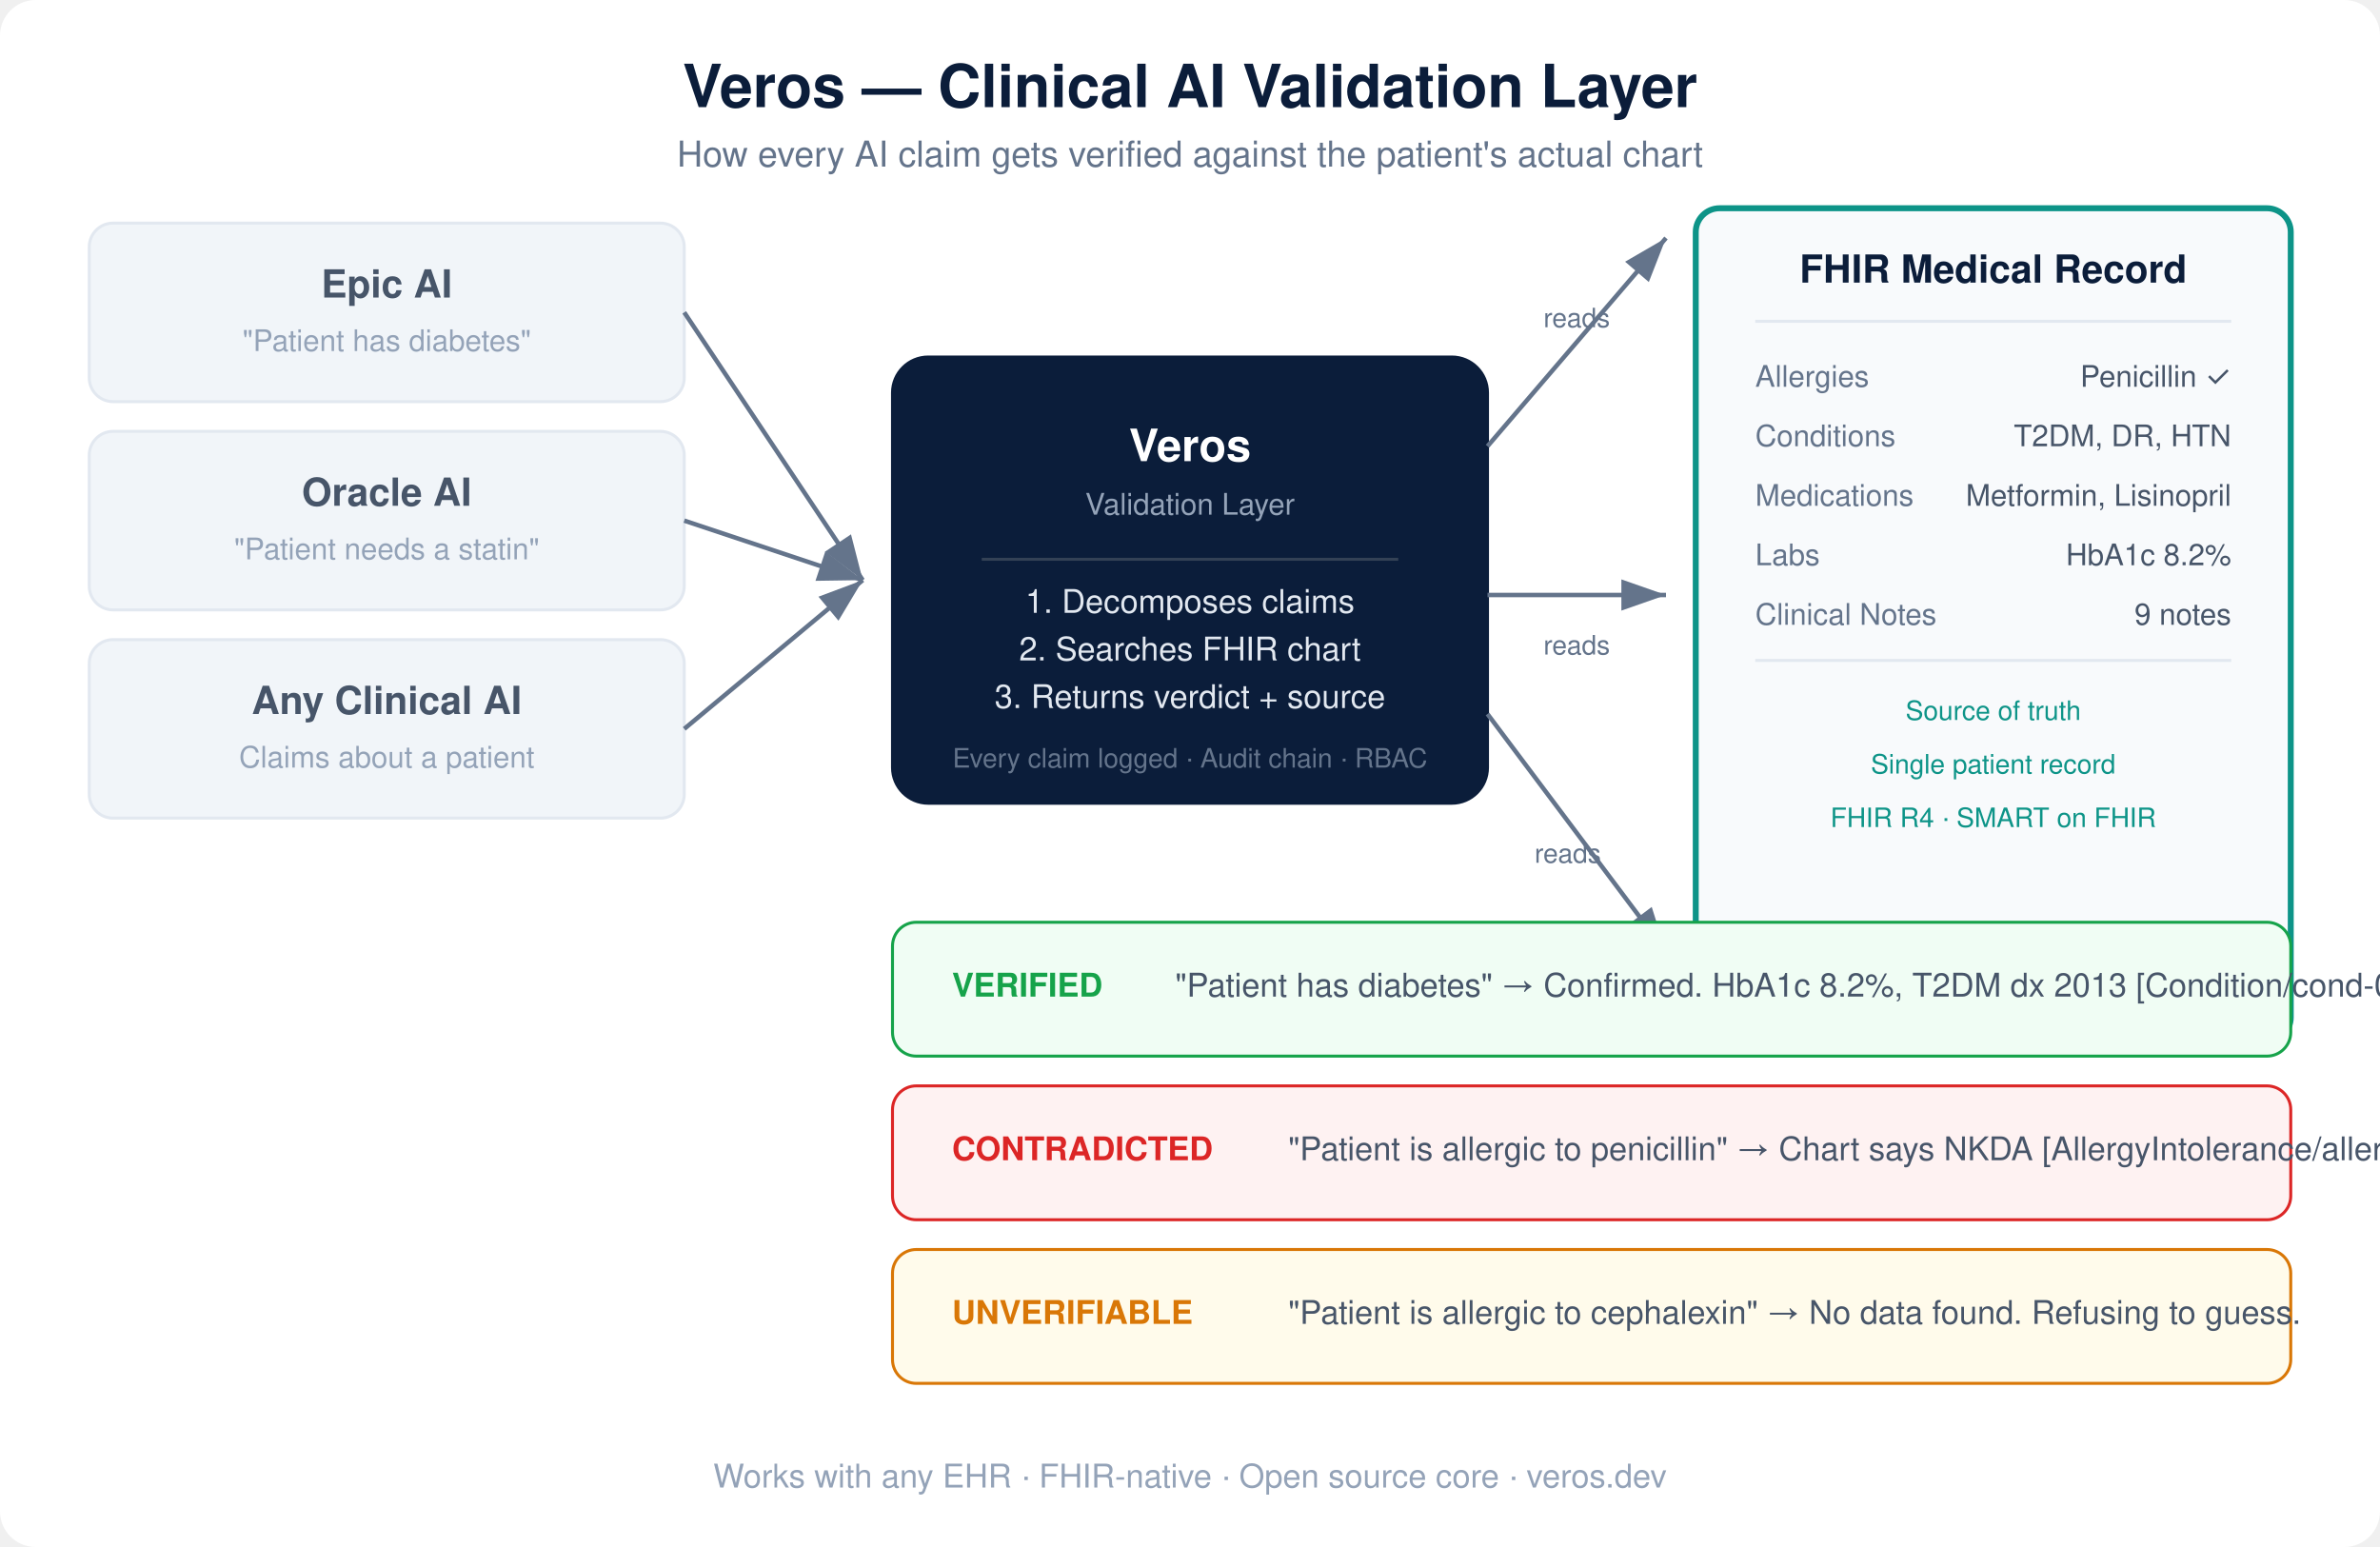
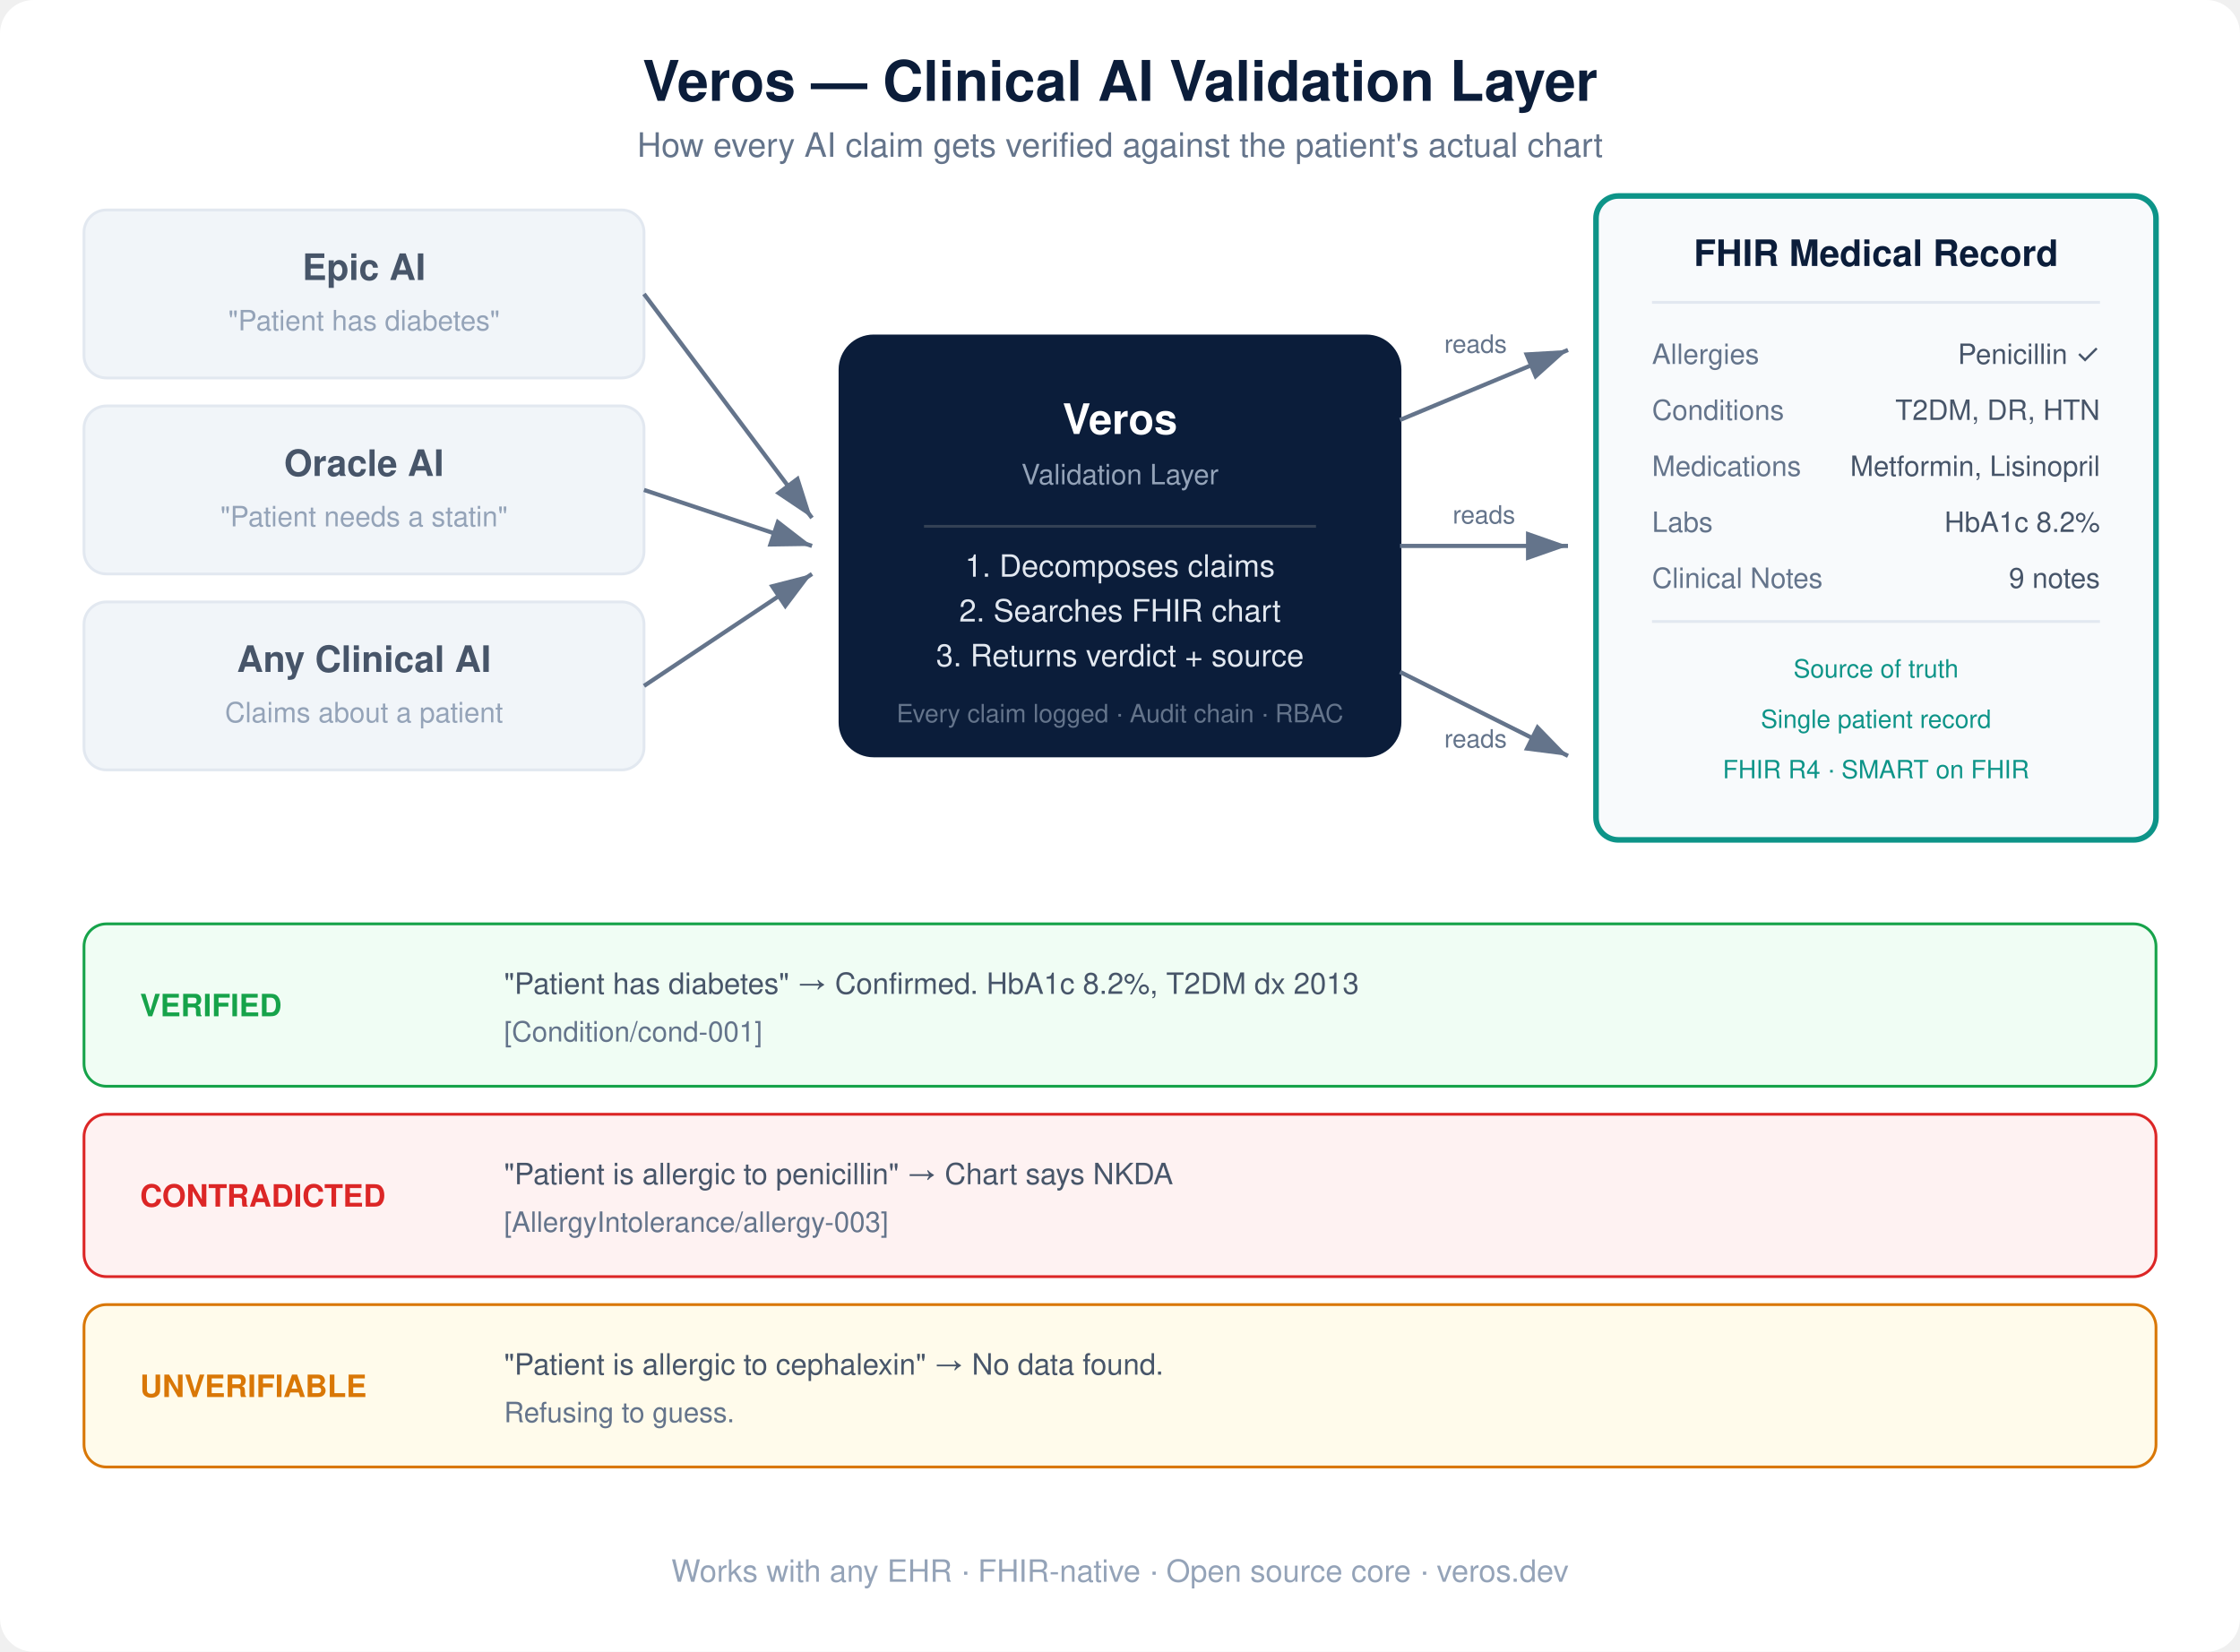
- <svg xmlns="http://www.w3.org/2000/svg" viewBox="0 0 800 520" font-family="-apple-system, BlinkMacSystemFont, Helvetica, Arial, sans-serif">
+ <svg xmlns="http://www.w3.org/2000/svg" viewBox="0 0 800 590" font-family="-apple-system, BlinkMacSystemFont, Helvetica, Arial, sans-serif">
  <defs>
    <marker id="arrow" markerWidth="10" markerHeight="7" refX="10" refY="3.5" orient="auto">
      <polygon points="0 0, 10 3.5, 0 7" fill="#64748b" />
    </marker>
-     <marker id="arrowGreen" markerWidth="10" markerHeight="7" refX="10" refY="3.5" orient="auto">
-       <polygon points="0 0, 10 3.5, 0 7" fill="#16a34a" />
-     </marker>
-     <marker id="arrowRed" markerWidth="10" markerHeight="7" refX="10" refY="3.5" orient="auto">
-       <polygon points="0 0, 10 3.5, 0 7" fill="#dc2626" />
-     </marker>
  </defs>
-   <rect width="800" height="520" rx="12" fill="#ffffff" />
+   <rect width="800" height="590" rx="12" fill="#ffffff" />
  <text x="400" y="36" text-anchor="middle" font-size="20" font-weight="700" fill="#0B1D3A">Veros — Clinical AI Validation Layer</text>
  <text x="400" y="56" text-anchor="middle" font-size="12" fill="#64748b">How every AI claim gets verified against the patient's actual chart</text>
  <rect x="30" y="75" width="200" height="60" rx="8" fill="#f1f5f9" stroke="#e2e8f0" />
  <text x="130" y="100" text-anchor="middle" font-size="13" font-weight="600" fill="#475569">Epic AI</text>
  <text x="130" y="118" text-anchor="middle" font-size="10" fill="#94a3b8">"Patient has diabetes"</text>
  <rect x="30" y="145" width="200" height="60" rx="8" fill="#f1f5f9" stroke="#e2e8f0" />
  <text x="130" y="170" text-anchor="middle" font-size="13" font-weight="600" fill="#475569">Oracle AI</text>
  <text x="130" y="188" text-anchor="middle" font-size="10" fill="#94a3b8">"Patient needs a statin"</text>
  <rect x="30" y="215" width="200" height="60" rx="8" fill="#f1f5f9" stroke="#e2e8f0" />
  <text x="130" y="240" text-anchor="middle" font-size="13" font-weight="600" fill="#475569">Any Clinical AI</text>
  <text x="130" y="258" text-anchor="middle" font-size="10" fill="#94a3b8">Claims about a patient</text>
-   <line x1="230" y1="105" x2="290" y2="195" stroke="#64748b" stroke-width="1.5" marker-end="url(#arrow)" />
+   <line x1="230" y1="105" x2="290" y2="185" stroke="#64748b" stroke-width="1.5" marker-end="url(#arrow)" />
  <line x1="230" y1="175" x2="290" y2="195" stroke="#64748b" stroke-width="1.5" marker-end="url(#arrow)" />
-   <line x1="230" y1="245" x2="290" y2="195" stroke="#64748b" stroke-width="1.5" marker-end="url(#arrow)" />
+   <line x1="230" y1="245" x2="290" y2="205" stroke="#64748b" stroke-width="1.5" marker-end="url(#arrow)" />
  <rect x="300" y="120" width="200" height="150" rx="12" fill="#0B1D3A" stroke="#0B1D3A" />
  <text x="400" y="155" text-anchor="middle" font-size="15" font-weight="700" fill="#ffffff">Veros</text>
  <text x="400" y="173" text-anchor="middle" font-size="10" fill="#94a3b8">Validation Layer</text>
  <line x1="330" y1="188" x2="470" y2="188" stroke="#334155" stroke-width="1" />
  <text x="400" y="206" text-anchor="middle" font-size="11" fill="#e2e8f0">1. Decomposes claims</text>
  <text x="400" y="222" text-anchor="middle" font-size="11" fill="#e2e8f0">2. Searches FHIR chart</text>
  <text x="400" y="238" text-anchor="middle" font-size="11" fill="#e2e8f0">3. Returns verdict + source</text>
  <text x="400" y="258" text-anchor="middle" font-size="9" fill="#64748b">Every claim logged · Audit chain · RBAC</text>
-   <line x1="500" y1="150" x2="560" y2="80" stroke="#64748b" stroke-width="1.5" marker-end="url(#arrow)" />
-   <text x="530" y="110" text-anchor="middle" font-size="9" fill="#64748b">reads</text>
-   <line x1="500" y1="200" x2="560" y2="200" stroke="#64748b" stroke-width="1.5" marker-end="url(#arrow)" />
-   <text x="530" y="220" text-anchor="middle" font-size="9" fill="#64748b">reads</text>
-   <line x1="500" y1="240" x2="560" y2="320" stroke="#64748b" stroke-width="1.5" marker-end="url(#arrow)" />
-   <text x="527" y="290" text-anchor="middle" font-size="9" fill="#64748b">reads</text>
-   <rect x="570" y="70" width="200" height="280" rx="8" fill="#f8fafc" stroke="#0D9488" stroke-width="2" />
+   <line x1="500" y1="150" x2="560" y2="125" stroke="#64748b" stroke-width="1.5" marker-end="url(#arrow)" />
+   <text x="527" y="126" text-anchor="middle" font-size="9" fill="#64748b">reads</text>
+   <line x1="500" y1="195" x2="560" y2="195" stroke="#64748b" stroke-width="1.5" marker-end="url(#arrow)" />
+   <text x="530" y="187" text-anchor="middle" font-size="9" fill="#64748b">reads</text>
+   <line x1="500" y1="240" x2="560" y2="270" stroke="#64748b" stroke-width="1.5" marker-end="url(#arrow)" />
+   <text x="527" y="267" text-anchor="middle" font-size="9" fill="#64748b">reads</text>
+   <rect x="570" y="70" width="200" height="230" rx="8" fill="#f8fafc" stroke="#0D9488" stroke-width="2" />
  <text x="670" y="95" text-anchor="middle" font-size="13" font-weight="700" fill="#0B1D3A">FHIR Medical Record</text>
  <line x1="590" y1="108" x2="750" y2="108" stroke="#e2e8f0" stroke-width="1" />
  <text x="590" y="130" font-size="10" fill="#64748b">Allergies</text>
  <text x="750" y="130" text-anchor="end" font-size="10" fill="#475569">Penicillin ✓</text>
  <text x="590" y="150" font-size="10" fill="#64748b">Conditions</text>
  <text x="750" y="150" text-anchor="end" font-size="10" fill="#475569">T2DM, DR, HTN</text>
  <text x="590" y="170" font-size="10" fill="#64748b">Medications</text>
  <text x="750" y="170" text-anchor="end" font-size="10" fill="#475569">Metformin, Lisinopril</text>
  <text x="590" y="190" font-size="10" fill="#64748b">Labs</text>
  <text x="750" y="190" text-anchor="end" font-size="10" fill="#475569">HbA1c 8.2%</text>
  <text x="590" y="210" font-size="10" fill="#64748b">Clinical Notes</text>
  <text x="750" y="210" text-anchor="end" font-size="10" fill="#475569">9 notes</text>
  <line x1="590" y1="222" x2="750" y2="222" stroke="#e2e8f0" stroke-width="1" />
  <text x="670" y="242" text-anchor="middle" font-size="9" fill="#0D9488">Source of truth</text>
  <text x="670" y="260" text-anchor="middle" font-size="9" fill="#0D9488">Single patient record</text>
  <text x="670" y="278" text-anchor="middle" font-size="9" fill="#0D9488">FHIR R4 · SMART on FHIR</text>
-   <rect x="300" y="310" width="470" height="45" rx="8" fill="#f0fdf4" stroke="#16a34a" />
-   <text x="320" y="335" font-size="11" font-weight="600" fill="#16a34a">VERIFIED</text>
-   <text x="395" y="335" font-size="11" fill="#475569">"Patient has diabetes" → Confirmed. HbA1c 8.2%, T2DM dx 2013 [Condition/cond-001]</text>
-   <rect x="300" y="365" width="470" height="45" rx="8" fill="#fef2f2" stroke="#dc2626" />
-   <text x="320" y="390" font-size="11" font-weight="600" fill="#dc2626">CONTRADICTED</text>
-   <text x="433" y="390" font-size="11" fill="#475569">"Patient is allergic to penicillin" → Chart says NKDA [AllergyIntolerance/allergy-003]</text>
-   <rect x="300" y="420" width="470" height="45" rx="8" fill="#fffbeb" stroke="#d97706" />
-   <text x="320" y="445" font-size="11" font-weight="600" fill="#d97706">UNVERIFIABLE</text>
-   <text x="433" y="445" font-size="11" fill="#475569">"Patient is allergic to cephalexin" → No data found. Refusing to guess.</text>
-   <text x="400" y="500" text-anchor="middle" font-size="11" fill="#94a3b8">Works with any EHR · FHIR-native · Open source core · veros.dev</text>
+   <rect x="30" y="330" width="740" height="58" rx="8" fill="#f0fdf4" stroke="#16a34a" />
+   <text x="50" y="363" font-size="11" font-weight="600" fill="#16a34a">VERIFIED</text>
+   <text x="180" y="355" font-size="10.5" fill="#475569">"Patient has diabetes" → Confirmed. HbA1c 8.2%, T2DM dx 2013</text>
+   <text x="180" y="372" font-size="10" fill="#64748b">[Condition/cond-001]</text>
+   <rect x="30" y="398" width="740" height="58" rx="8" fill="#fef2f2" stroke="#dc2626" />
+   <text x="50" y="431" font-size="11" font-weight="600" fill="#dc2626">CONTRADICTED</text>
+   <text x="180" y="423" font-size="10.5" fill="#475569">"Patient is allergic to penicillin" → Chart says NKDA</text>
+   <text x="180" y="440" font-size="10" fill="#64748b">[AllergyIntolerance/allergy-003]</text>
+   <rect x="30" y="466" width="740" height="58" rx="8" fill="#fffbeb" stroke="#d97706" />
+   <text x="50" y="499" font-size="11" font-weight="600" fill="#d97706">UNVERIFIABLE</text>
+   <text x="180" y="491" font-size="10.5" fill="#475569">"Patient is allergic to cephalexin" → No data found.</text>
+   <text x="180" y="508" font-size="10" fill="#64748b">Refusing to guess.</text>
+   <text x="400" y="565" text-anchor="middle" font-size="11" fill="#94a3b8">Works with any EHR · FHIR-native · Open source core · veros.dev</text>
</svg>
